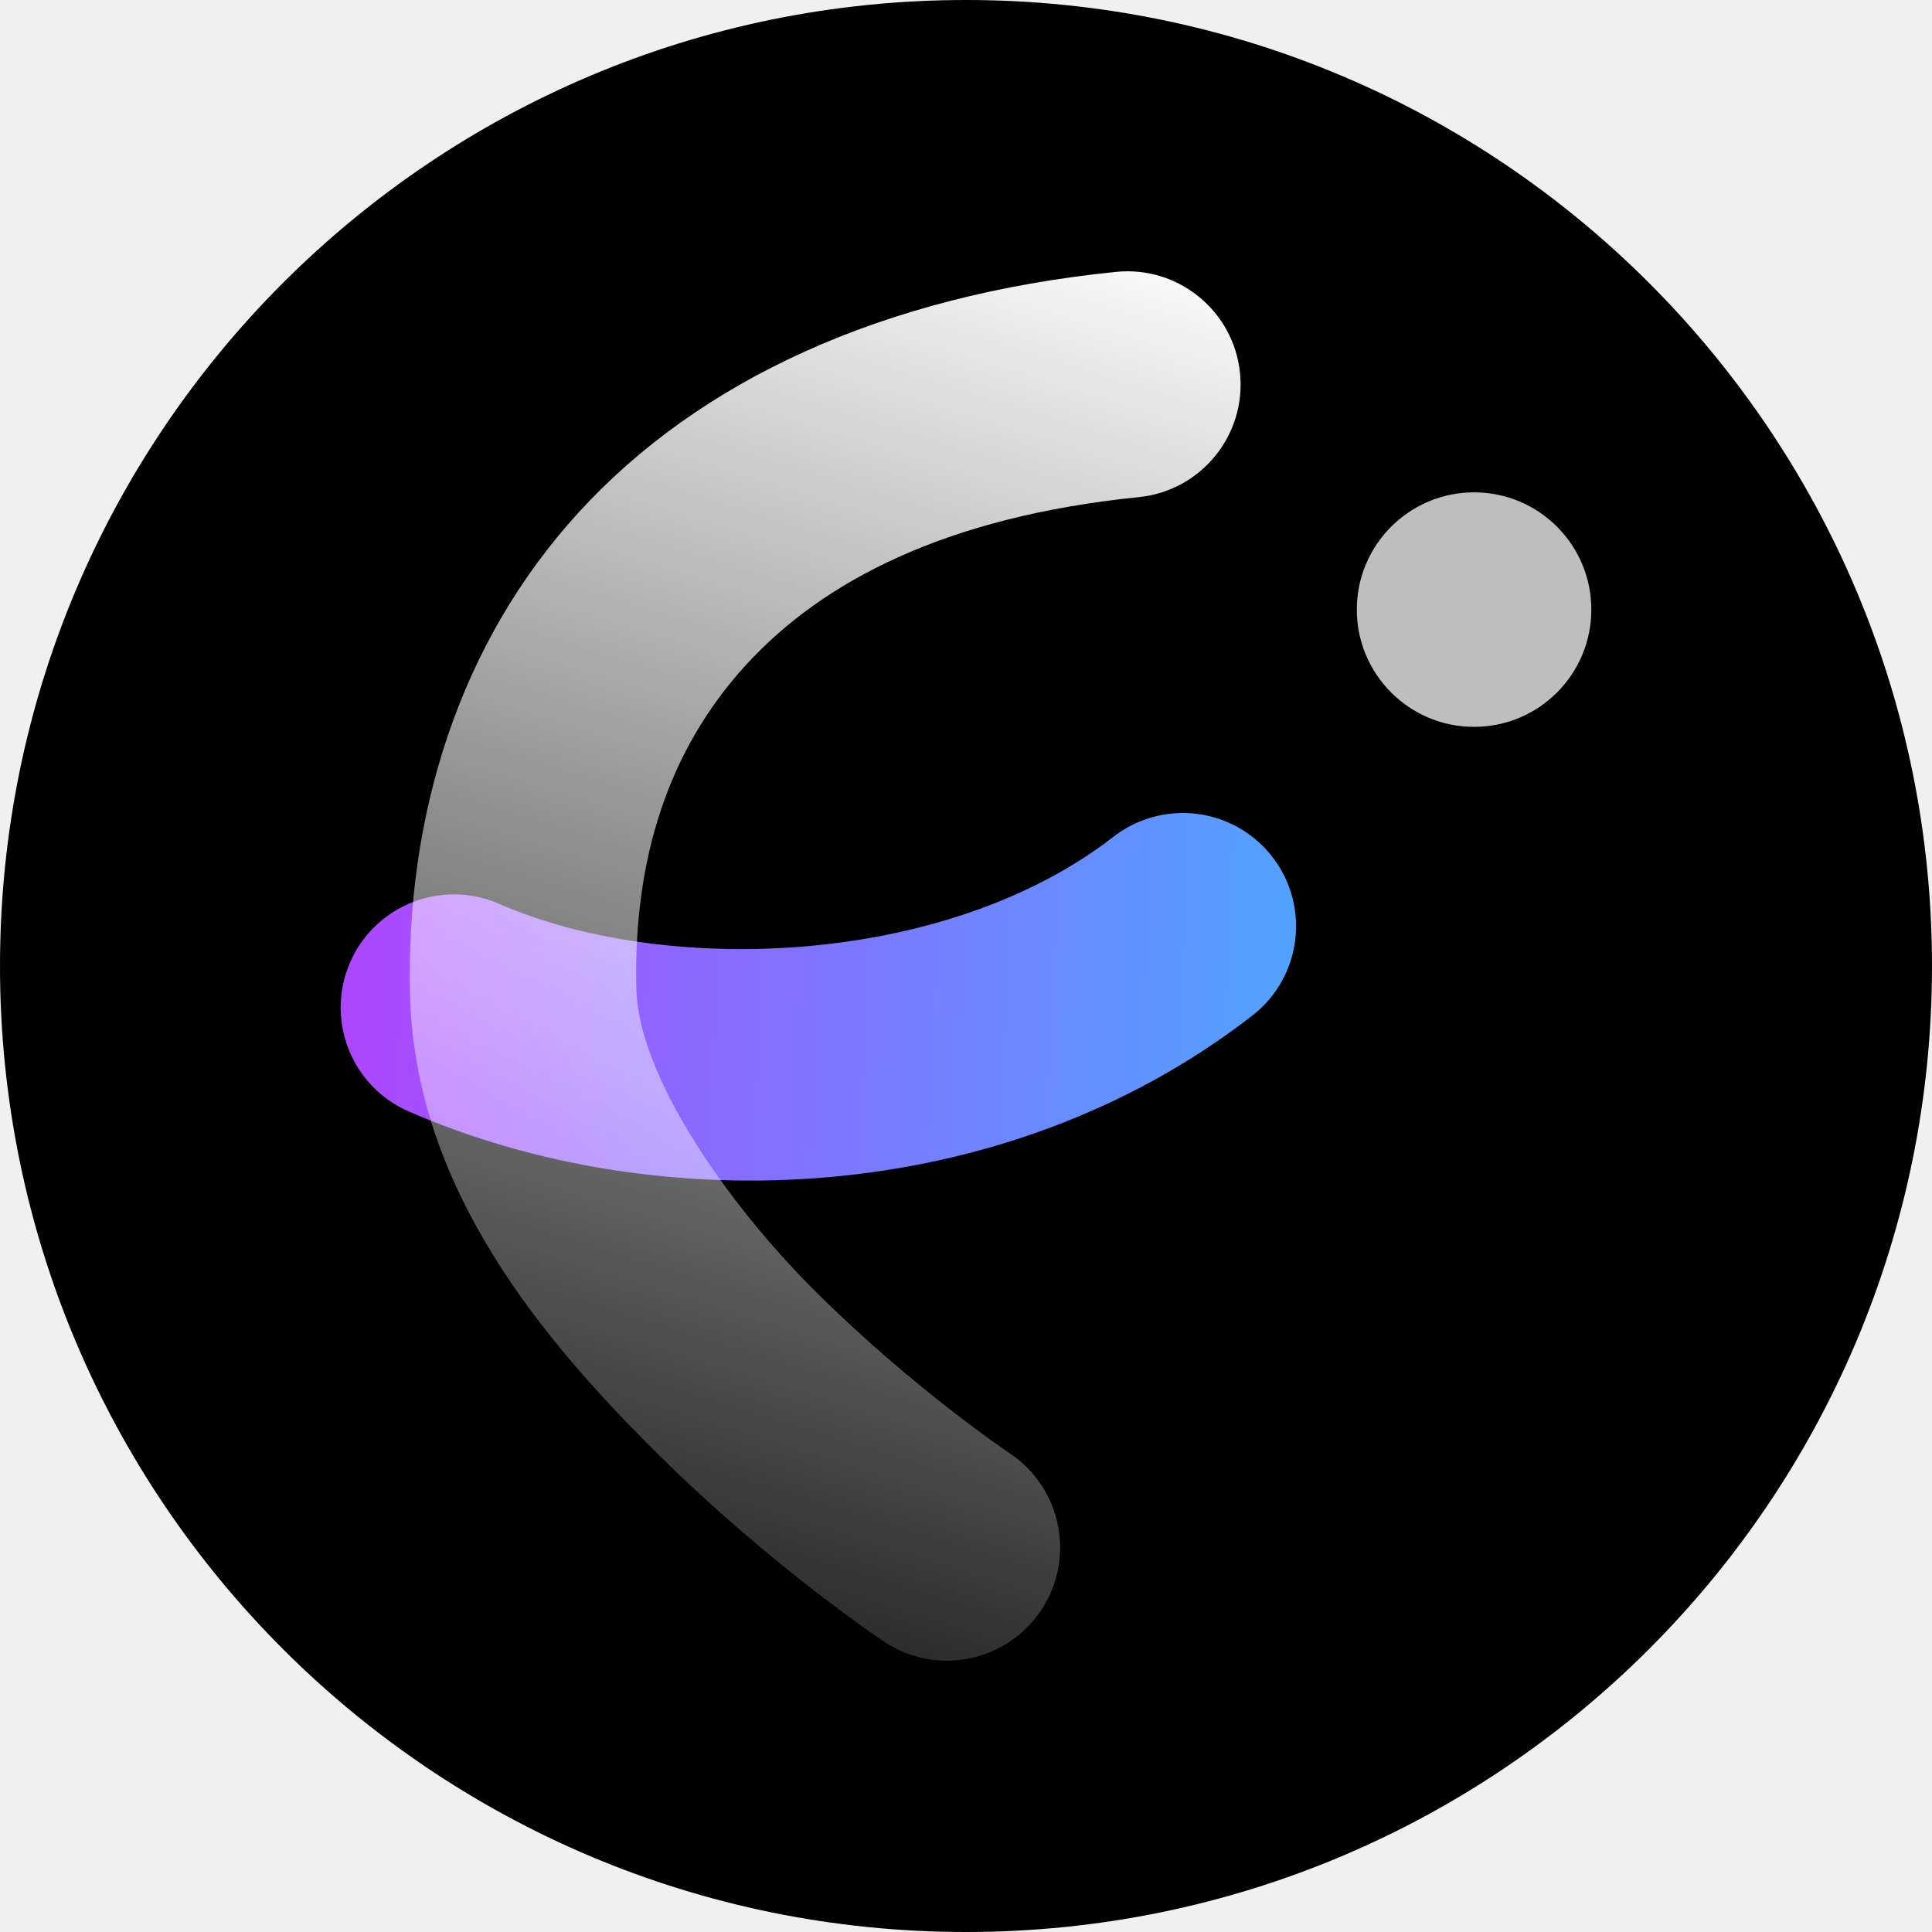
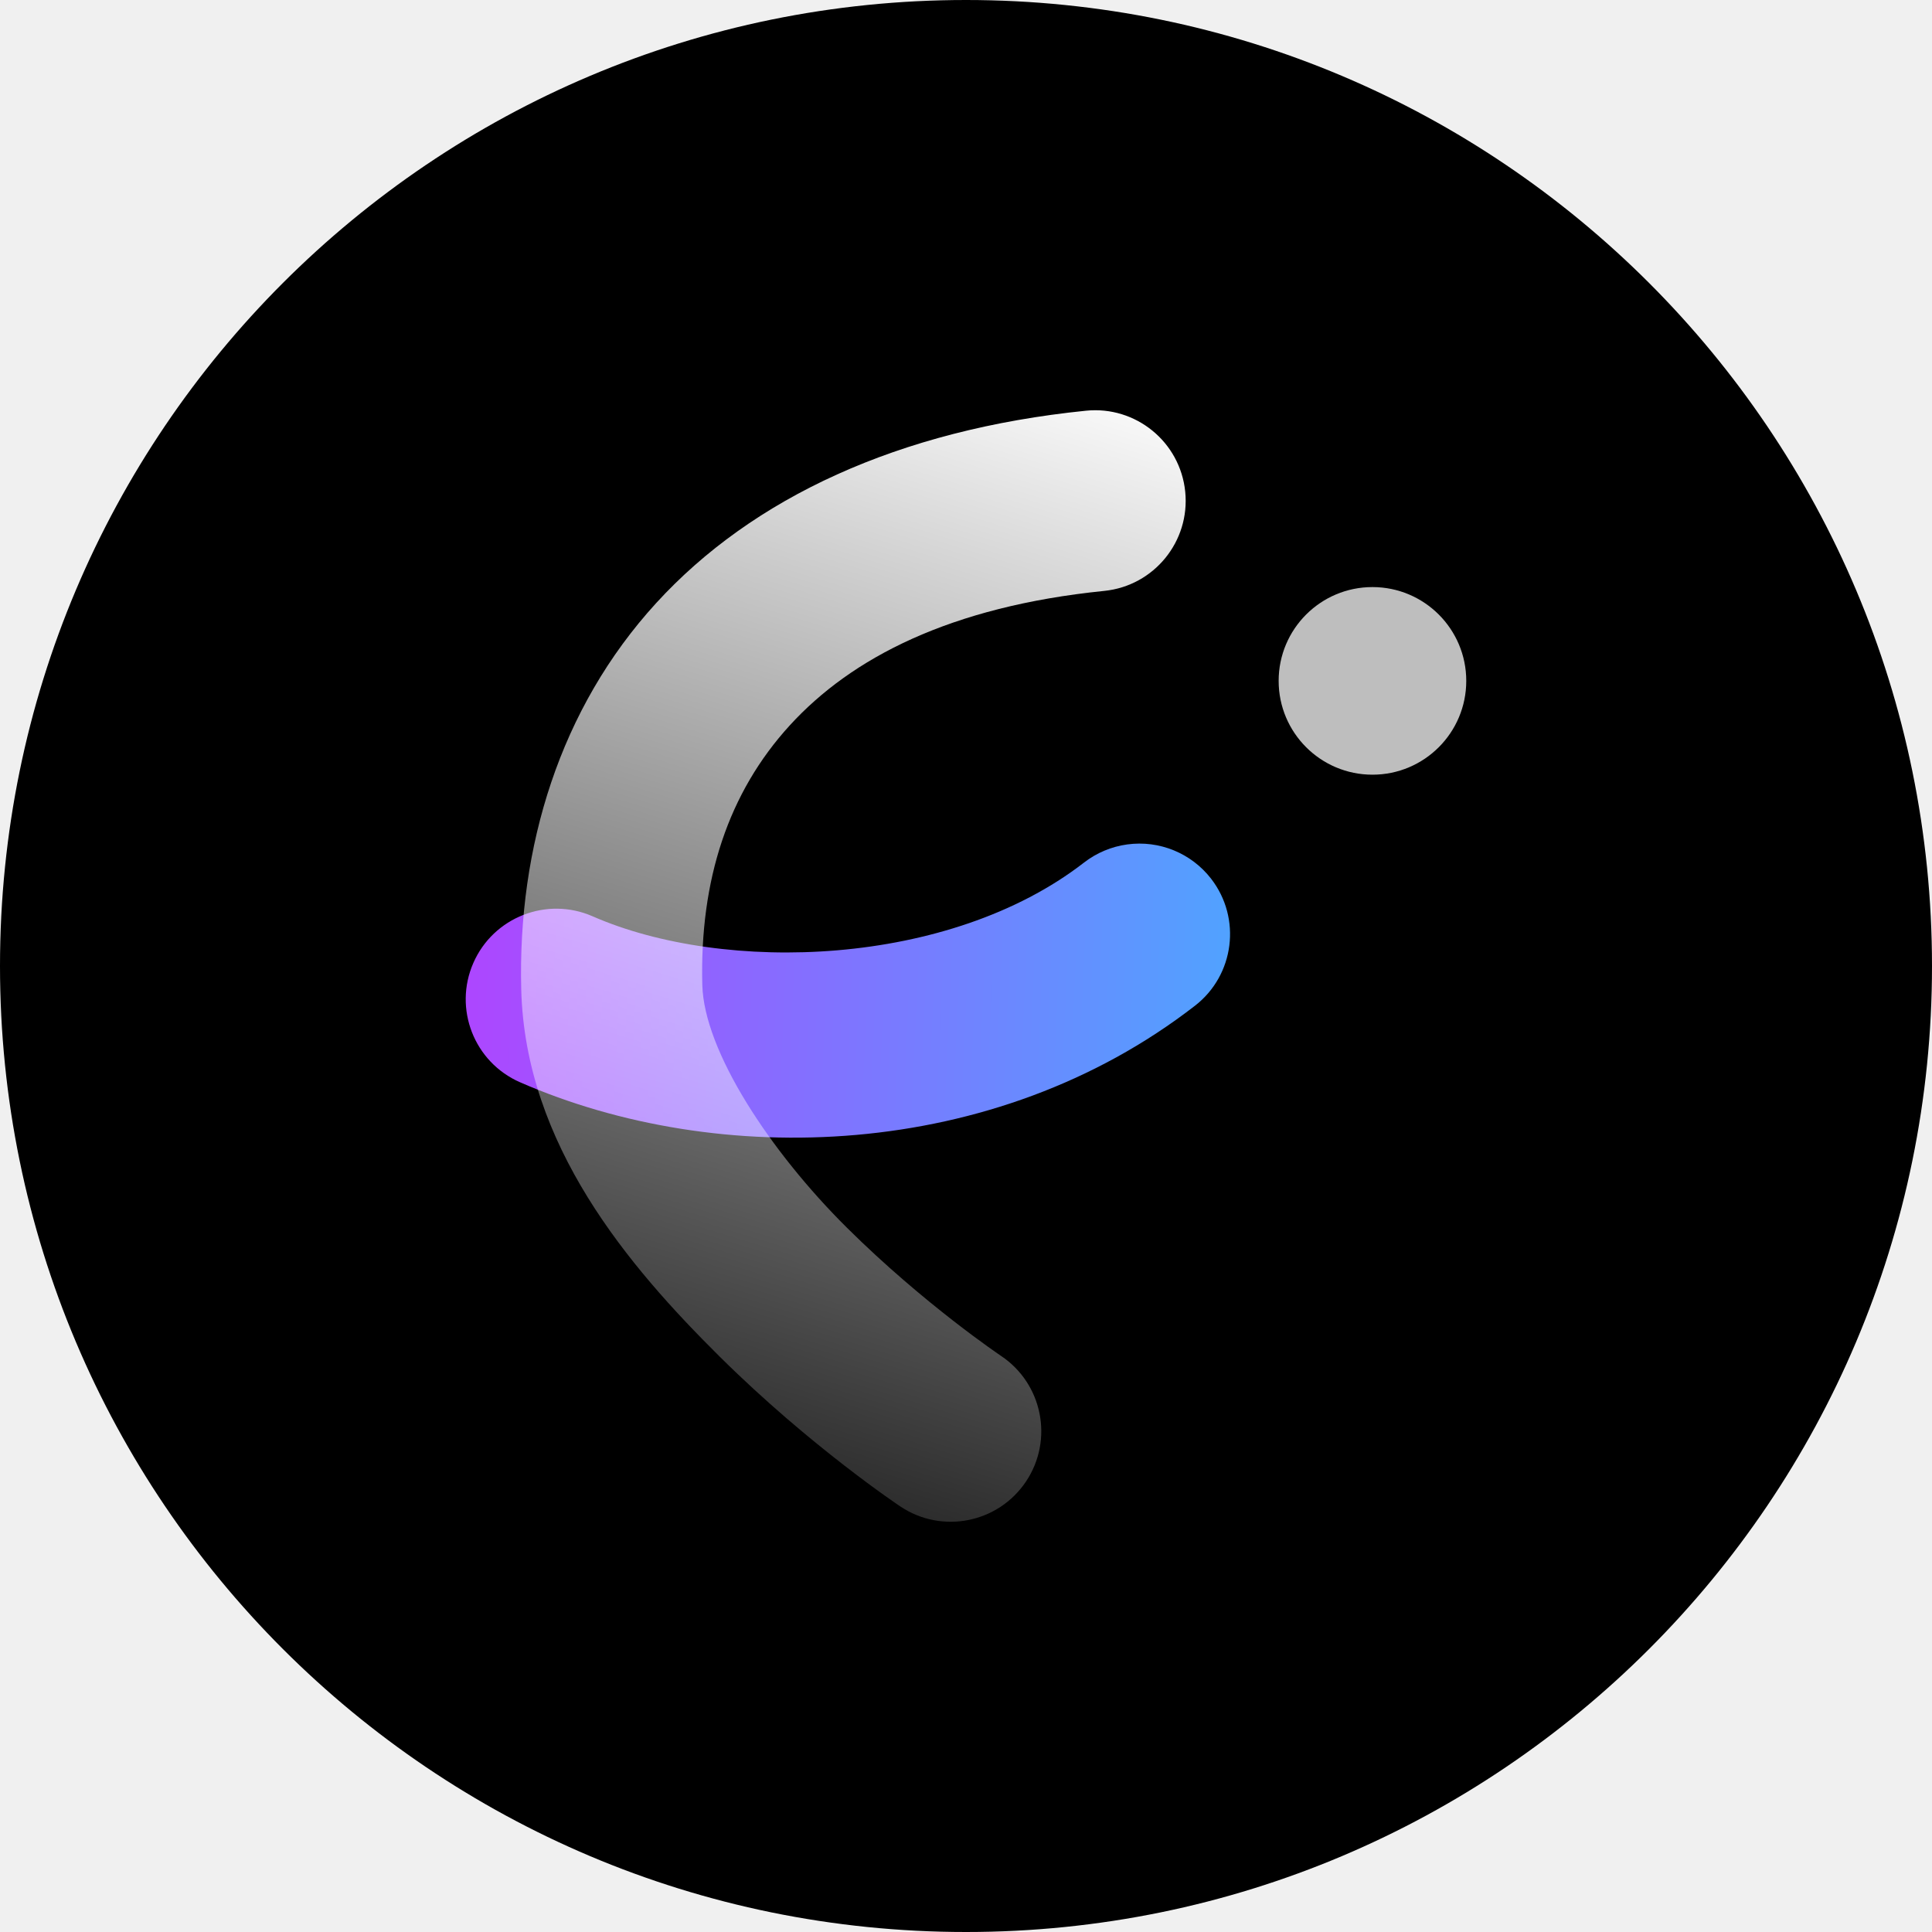
- <svg xmlns="http://www.w3.org/2000/svg" version="1.1" viewBox="0 0 256 256">
-   <defs>
+ <svg xmlns="http://www.w3.org/2000/svg" version="1.1" viewBox="0 0 256 256" id="svg5">
+   <defs id="defs4">
    <linearGradient id="linearGradient21" x1="44.021" x2="170.01" y1="128.63" y2="128.63" gradientTransform="rotate(2.6733,79.674,289.14)" gradientUnits="userSpaceOnUse">
-       <stop stop-color="#ad46ff" offset="0" />
-       <stop stop-color="#51a2ff" offset="1" />
+       <stop stop-color="#ad46ff" offset="0" id="stop1" />
+       <stop stop-color="#51a2ff" offset="1" id="stop2" />
    </linearGradient>
    <linearGradient id="linearGradient22" x1="174.13" x2="117.84" y1="32.56" y2="215.63" gradientUnits="userSpaceOnUse">
-       <stop stop-color="#fff" offset="0" />
-       <stop stop-color="#fff" stop-opacity=".175" offset="1" />
+       <stop stop-color="#fff" offset="0" id="stop3" />
+       <stop stop-color="#fff" stop-opacity=".175" offset="1" id="stop4" />
    </linearGradient>
  </defs>
-   <rect width="256" height="256" rx="128" fill="#000000" stroke-width="30" />
-   <g transform="translate(-6.178 1.1244)">
-     <path d="m160.88 106.74a15 15 0 0 0-7.158 3.007c-22.3 17.292-59.49 18.483-81.388 8.899a15 15 0 0 0-19.757 7.728 15 15 0 0 0 7.728 19.755c32.779 14.346 78.51 13.14 111.8-12.674a15 15 0 0 0 2.662-21.045 15 15 0 0 0-13.887-5.67z" fill="url(#linearGradient21)" stop-color="#000000" stroke-linecap="round" style="paint-order:stroke fill markers" />
-     <path d="m154.05 34.902c-31.012 3.146-55.229 14.405-71.189 31.861s-22.948 40.413-22.35 64.004c0.652 25.726 17.784 45.848 32.852 60.789 15.068 14.942 29.951 24.844 29.951 24.844a15 15 0 0 0 20.805-4.143 15 15 0 0 0-4.143-20.805s-12.721-8.537-25.49-21.199c-12.769-12.662-23.707-29.309-23.984-40.246-0.441-17.404 4.313-31.858 14.5-43 10.187-11.142 26.521-19.667 52.078-22.26a15 15 0 0 0 13.408-16.436 15 15 0 0 0-16.438-13.41z" fill="url(#linearGradient22)" stop-color="#000000" stroke-linecap="round" style="paint-order:stroke fill markers" />
-     <circle cx="201.5" cy="79.651" r="15.537" fill="#fff" fill-opacity=".746" style="paint-order:markers stroke fill" />
+   <rect width="256" height="256" rx="128" fill="#000000" stroke-width="30" id="rect4" />
+   <g transform="matrix(0.8,0,0,0.8,20.65758,26.49954)" id="g5">
+     <path d="m 160.88,106.74 a 15,15 0 0 0 -7.158,3.007 c -22.3,17.292 -59.49,18.483 -81.388,8.899 a 15,15 0 0 0 -19.757,7.728 15,15 0 0 0 7.728,19.755 c 32.779,14.346 78.51,13.14 111.8,-12.674 a 15,15 0 0 0 2.662,-21.045 15,15 0 0 0 -13.887,-5.67 z" fill="url(#linearGradient21)" stop-color="#000000" stroke-linecap="round" style="fill:url(#linearGradient21);paint-order:stroke fill markers" id="path4" />
+     <path d="m 154.05,34.902 c -31.012,3.146 -55.229,14.405 -71.189,31.861 -15.96,17.456 -22.948,40.413 -22.35,64.004 0.652,25.726 17.784,45.848 32.852,60.789 15.068,14.942 29.951,24.844 29.951,24.844 a 15,15 0 0 0 20.805,-4.143 15,15 0 0 0 -4.143,-20.805 c 0,0 -12.721,-8.537 -25.49,-21.199 -12.769,-12.662 -23.707,-29.309 -23.984,-40.246 -0.441,-17.404 4.313,-31.858 14.5,-43 10.187,-11.142 26.521,-19.667 52.078,-22.26 a 15,15 0 0 0 13.408,-16.436 15,15 0 0 0 -16.438,-13.41 z" fill="url(#linearGradient22)" stop-color="#000000" stroke-linecap="round" style="fill:url(#linearGradient22);paint-order:stroke fill markers" id="path5" />
+     <circle cx="201.5" cy="79.651" r="15.537" fill="#ffffff" fill-opacity="0.746" style="paint-order:markers stroke fill" id="circle5" />
  </g>
</svg>
